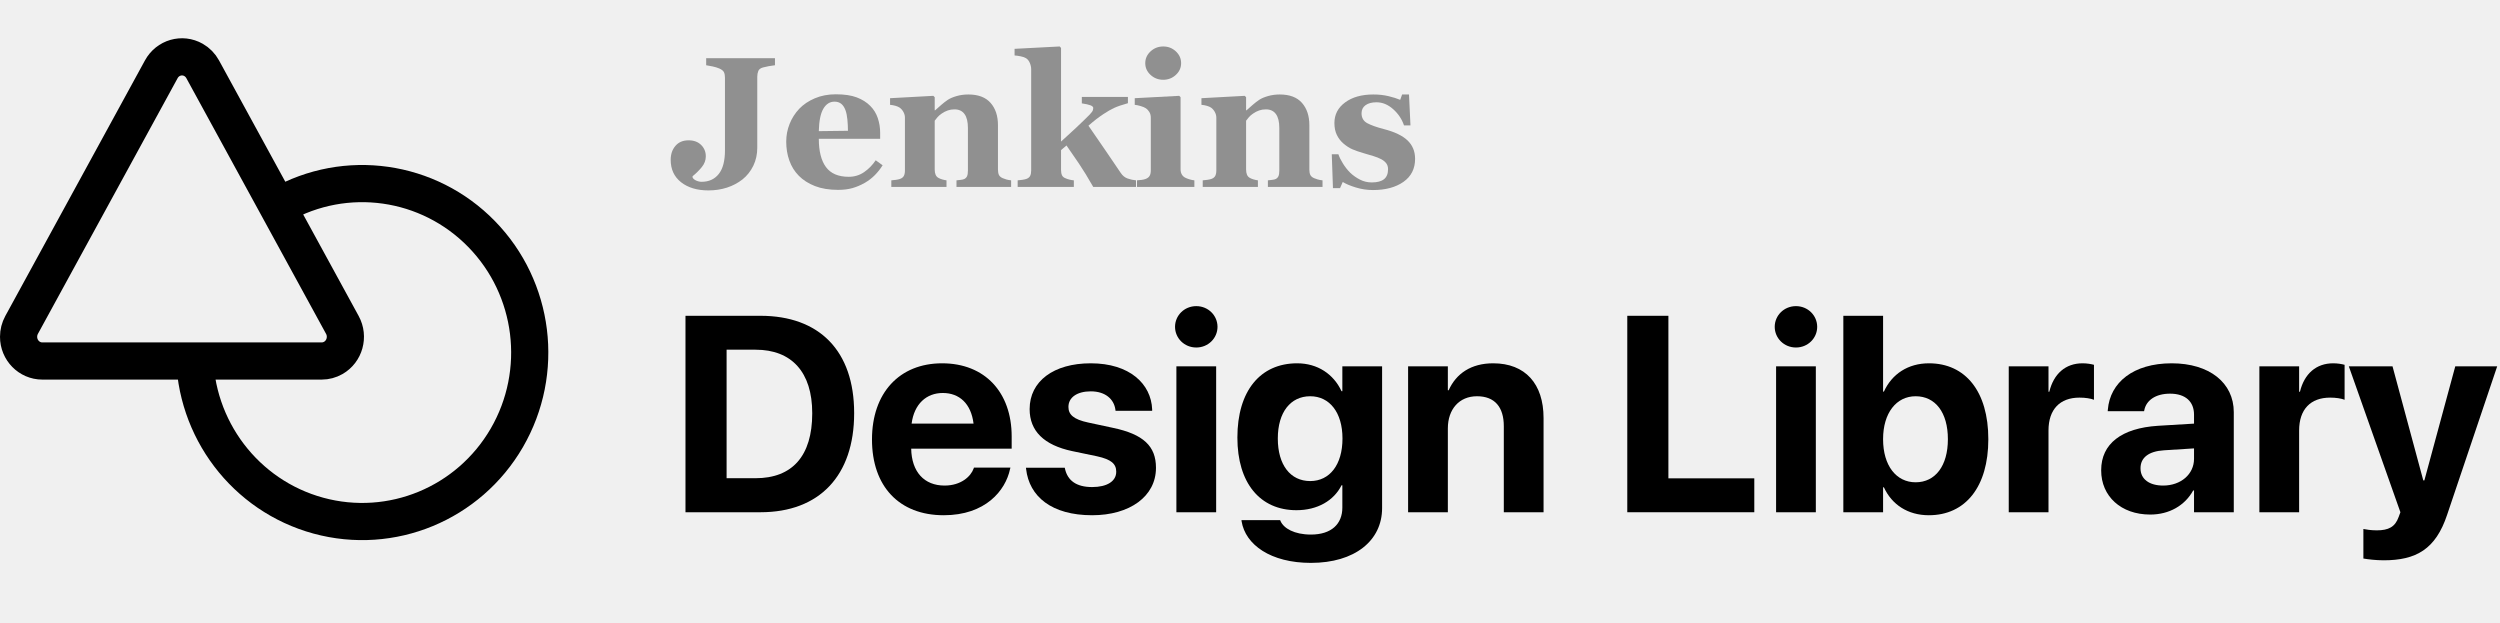
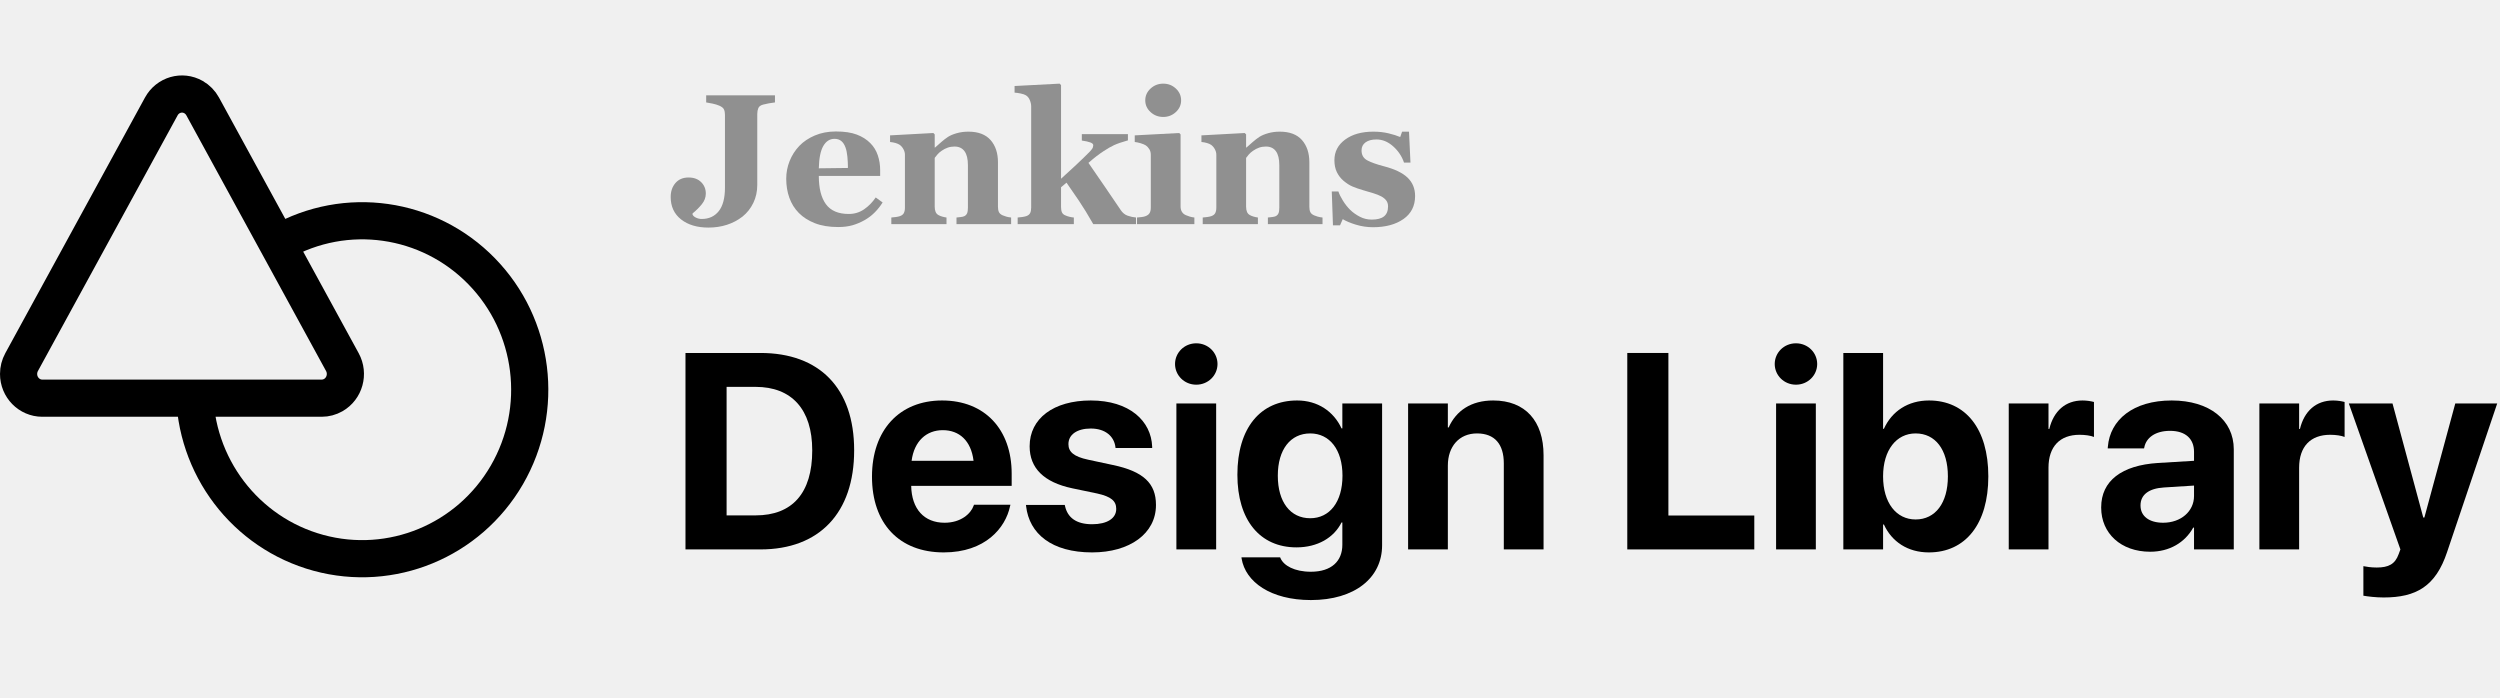
- <svg xmlns="http://www.w3.org/2000/svg" width="269px" height="67px" viewBox="0 0 269 57" version="1.1">
+ <svg xmlns="http://www.w3.org/2000/svg" width="269px" height="75px" viewBox="0 0 269 57" version="1.1">
  <g stroke="none" stroke-width="1" fill="none" fill-rule="evenodd">
    <g transform="translate(2, 0)">
      <g class="text" opacity="0.4" transform="translate(70.16602, 0)" fill="#000000" fill-rule="nonzero">
        <path d="M11.221,2.021 C10.96,2.054 10.739,2.087 10.557,2.119 C10.374,2.152 10.169,2.197 9.941,2.256 C9.674,2.327 9.504,2.454 9.429,2.637 C9.354,2.819 9.316,3.027 9.316,3.262 L9.316,10.898 C9.316,11.602 9.175,12.246 8.892,12.832 C8.608,13.418 8.219,13.91 7.725,14.307 C7.223,14.697 6.663,14.992 6.045,15.19 C5.426,15.389 4.766,15.488 4.062,15.488 C2.845,15.488 1.864,15.195 1.118,14.609 C0.373,14.023 0,13.219 0,12.197 C0,11.592 0.171,11.09 0.513,10.693 C0.854,10.296 1.325,10.098 1.924,10.098 C2.49,10.098 2.941,10.264 3.276,10.596 C3.612,10.928 3.779,11.338 3.779,11.826 C3.779,12.243 3.634,12.629 3.345,12.983 C3.055,13.338 2.725,13.665 2.354,13.965 L2.354,14.092 C2.412,14.222 2.539,14.333 2.734,14.424 C2.93,14.515 3.128,14.561 3.33,14.561 C4.111,14.561 4.725,14.281 5.171,13.721 C5.617,13.161 5.84,12.314 5.84,11.182 L5.84,3.359 C5.84,3.125 5.804,2.93 5.732,2.773 C5.661,2.617 5.488,2.48 5.215,2.363 C5.02,2.279 4.784,2.207 4.507,2.148 C4.23,2.09 4.001,2.048 3.818,2.021 L3.818,1.26 L11.221,1.26 L11.221,2.021 Z" />
        <path d="M22.803,12.783 C22.575,13.154 22.3,13.504 21.978,13.833 C21.655,14.162 21.289,14.443 20.879,14.678 C20.443,14.925 20.002,15.112 19.556,15.239 C19.11,15.366 18.597,15.43 18.018,15.43 C17.054,15.43 16.222,15.293 15.522,15.02 C14.823,14.746 14.245,14.378 13.789,13.916 C13.333,13.454 12.993,12.909 12.769,12.28 C12.544,11.652 12.432,10.97 12.432,10.234 C12.432,9.57 12.554,8.934 12.798,8.325 C13.042,7.716 13.389,7.174 13.838,6.699 C14.281,6.237 14.839,5.863 15.513,5.576 C16.187,5.29 16.94,5.146 17.773,5.146 C18.685,5.146 19.434,5.257 20.02,5.479 C20.605,5.7 21.09,6.006 21.475,6.396 C21.846,6.768 22.116,7.205 22.285,7.71 C22.454,8.215 22.539,8.743 22.539,9.297 L22.539,9.932 L15.938,9.932 C15.938,11.266 16.195,12.282 16.709,12.979 C17.223,13.675 18.04,14.023 19.16,14.023 C19.772,14.023 20.322,13.856 20.811,13.521 C21.299,13.185 21.715,12.76 22.061,12.246 L22.803,12.783 Z M19.072,9.072 C19.072,8.682 19.053,8.281 19.014,7.871 C18.975,7.461 18.906,7.126 18.809,6.865 C18.698,6.559 18.547,6.328 18.354,6.172 C18.162,6.016 17.92,5.938 17.627,5.938 C17.126,5.938 16.725,6.191 16.426,6.699 C16.126,7.207 15.964,8.011 15.938,9.111 L19.072,9.072 Z" />
        <path d="M36.631,15.117 L30.752,15.117 L30.752,14.404 C30.876,14.391 31.025,14.375 31.201,14.355 C31.377,14.336 31.51,14.303 31.602,14.258 C31.738,14.186 31.836,14.082 31.895,13.945 C31.953,13.809 31.982,13.607 31.982,13.34 L31.982,8.77 C31.982,8.105 31.86,7.606 31.616,7.271 C31.372,6.935 31.012,6.768 30.537,6.768 C30.277,6.768 30.034,6.807 29.81,6.885 C29.585,6.963 29.365,7.077 29.15,7.227 C28.962,7.357 28.81,7.49 28.696,7.627 C28.582,7.764 28.486,7.884 28.408,7.988 L28.408,13.232 C28.408,13.46 28.441,13.651 28.506,13.804 C28.571,13.957 28.678,14.072 28.828,14.15 C28.932,14.209 29.062,14.261 29.219,14.307 C29.375,14.352 29.528,14.385 29.678,14.404 L29.678,15.117 L23.74,15.117 L23.74,14.404 C23.903,14.391 24.067,14.373 24.233,14.351 C24.399,14.328 24.541,14.297 24.658,14.258 C24.867,14.186 25.01,14.076 25.088,13.926 C25.166,13.776 25.205,13.581 25.205,13.34 L25.205,7.656 C25.205,7.454 25.153,7.256 25.049,7.061 C24.945,6.865 24.808,6.706 24.639,6.582 C24.521,6.504 24.373,6.439 24.194,6.387 C24.015,6.335 23.818,6.299 23.604,6.279 L23.604,5.566 L28.262,5.312 L28.408,5.459 L28.408,6.875 L28.447,6.875 C28.63,6.712 28.851,6.517 29.111,6.289 C29.372,6.061 29.613,5.876 29.834,5.732 C30.075,5.576 30.391,5.443 30.781,5.332 C31.172,5.221 31.589,5.166 32.031,5.166 C33.092,5.166 33.888,5.467 34.419,6.069 C34.95,6.672 35.215,7.471 35.215,8.467 L35.215,13.252 C35.215,13.493 35.251,13.685 35.322,13.828 C35.394,13.971 35.527,14.085 35.723,14.17 C35.827,14.215 35.955,14.261 36.108,14.307 C36.261,14.352 36.436,14.385 36.631,14.404 L36.631,15.117 Z" />
        <path d="M50.068,15.117 L45.469,15.117 C44.902,14.121 44.385,13.276 43.916,12.583 C43.447,11.89 43.005,11.247 42.588,10.654 L42.002,11.152 L42.002,13.281 C42.002,13.516 42.036,13.708 42.104,13.857 C42.173,14.007 42.305,14.118 42.5,14.189 C42.617,14.242 42.754,14.287 42.91,14.326 C43.066,14.365 43.223,14.391 43.379,14.404 L43.379,15.117 L37.334,15.117 L37.334,14.404 C37.497,14.391 37.66,14.373 37.822,14.351 C37.985,14.328 38.128,14.297 38.252,14.258 C38.46,14.186 38.602,14.076 38.677,13.926 C38.752,13.776 38.789,13.581 38.789,13.34 L38.789,2.451 C38.789,2.236 38.742,2.013 38.647,1.782 C38.553,1.551 38.415,1.377 38.232,1.26 C38.109,1.182 37.923,1.117 37.676,1.064 C37.428,1.012 37.204,0.98 37.002,0.967 L37.002,0.254 L41.855,0 L42.002,0.156 L42.002,10.234 C42.484,9.805 43.026,9.307 43.628,8.74 C44.23,8.174 44.714,7.705 45.078,7.334 C45.293,7.113 45.412,6.945 45.435,6.831 C45.457,6.717 45.469,6.647 45.469,6.621 C45.469,6.504 45.366,6.406 45.161,6.328 C44.956,6.25 44.648,6.182 44.238,6.123 L44.238,5.43 L49.199,5.43 L49.199,6.104 C48.548,6.286 48.052,6.457 47.71,6.616 C47.368,6.776 46.995,6.989 46.592,7.256 C46.325,7.432 46.066,7.616 45.815,7.808 C45.565,8 45.277,8.239 44.951,8.525 C45.589,9.45 46.178,10.306 46.719,11.094 C47.259,11.882 47.826,12.715 48.418,13.594 C48.62,13.9 48.87,14.105 49.17,14.209 C49.469,14.313 49.769,14.378 50.068,14.404 L50.068,15.117 Z" />
        <path d="M56.348,15.117 L50.176,15.117 L50.176,14.404 C50.345,14.391 50.511,14.375 50.674,14.355 C50.837,14.336 50.977,14.303 51.094,14.258 C51.302,14.18 51.449,14.067 51.533,13.921 C51.618,13.774 51.66,13.581 51.66,13.34 L51.66,7.656 C51.66,7.428 51.608,7.228 51.504,7.056 C51.4,6.883 51.27,6.745 51.113,6.641 C50.996,6.562 50.819,6.488 50.581,6.416 C50.343,6.344 50.127,6.299 49.932,6.279 L49.932,5.566 L54.717,5.312 L54.863,5.459 L54.863,13.213 C54.863,13.441 54.912,13.634 55.01,13.794 C55.107,13.953 55.247,14.072 55.43,14.15 C55.56,14.209 55.703,14.261 55.859,14.307 C56.016,14.352 56.178,14.385 56.348,14.404 L56.348,15.117 Z M54.922,1.797 C54.922,2.292 54.731,2.713 54.351,3.062 C53.97,3.41 53.519,3.584 52.998,3.584 C52.471,3.584 52.017,3.41 51.636,3.062 C51.255,2.713 51.064,2.292 51.064,1.797 C51.064,1.302 51.255,0.879 51.636,0.527 C52.017,0.176 52.471,0 52.998,0 C53.525,0 53.978,0.176 54.355,0.527 C54.733,0.879 54.922,1.302 54.922,1.797 Z" />
        <path d="M70.137,15.117 L64.258,15.117 L64.258,14.404 C64.382,14.391 64.531,14.375 64.707,14.355 C64.883,14.336 65.016,14.303 65.107,14.258 C65.244,14.186 65.342,14.082 65.4,13.945 C65.459,13.809 65.488,13.607 65.488,13.34 L65.488,8.77 C65.488,8.105 65.366,7.606 65.122,7.271 C64.878,6.935 64.518,6.768 64.043,6.768 C63.783,6.768 63.54,6.807 63.315,6.885 C63.091,6.963 62.871,7.077 62.656,7.227 C62.467,7.357 62.316,7.49 62.202,7.627 C62.088,7.764 61.992,7.884 61.914,7.988 L61.914,13.232 C61.914,13.46 61.947,13.651 62.012,13.804 C62.077,13.957 62.184,14.072 62.334,14.15 C62.438,14.209 62.568,14.261 62.725,14.307 C62.881,14.352 63.034,14.385 63.184,14.404 L63.184,15.117 L57.246,15.117 L57.246,14.404 C57.409,14.391 57.573,14.373 57.739,14.351 C57.905,14.328 58.047,14.297 58.164,14.258 C58.372,14.186 58.516,14.076 58.594,13.926 C58.672,13.776 58.711,13.581 58.711,13.34 L58.711,7.656 C58.711,7.454 58.659,7.256 58.555,7.061 C58.451,6.865 58.314,6.706 58.145,6.582 C58.027,6.504 57.879,6.439 57.7,6.387 C57.521,6.335 57.324,6.299 57.109,6.279 L57.109,5.566 L61.768,5.312 L61.914,5.459 L61.914,6.875 L61.953,6.875 C62.135,6.712 62.357,6.517 62.617,6.289 C62.878,6.061 63.118,5.876 63.34,5.732 C63.581,5.576 63.896,5.443 64.287,5.332 C64.678,5.221 65.094,5.166 65.537,5.166 C66.598,5.166 67.394,5.467 67.925,6.069 C68.455,6.672 68.721,7.471 68.721,8.467 L68.721,13.252 C68.721,13.493 68.757,13.685 68.828,13.828 C68.9,13.971 69.033,14.085 69.229,14.17 C69.333,14.215 69.461,14.261 69.614,14.307 C69.767,14.352 69.941,14.385 70.137,14.404 L70.137,15.117 Z" />
        <path d="M75.566,15.449 C74.935,15.449 74.318,15.356 73.716,15.171 C73.114,14.985 72.646,14.788 72.314,14.58 L72.021,15.244 L71.26,15.244 L71.133,11.602 L71.846,11.602 C71.943,11.895 72.106,12.225 72.334,12.593 C72.562,12.961 72.822,13.291 73.115,13.584 C73.421,13.877 73.771,14.124 74.165,14.326 C74.559,14.528 74.98,14.629 75.43,14.629 C76.022,14.629 76.463,14.513 76.753,14.282 C77.043,14.051 77.188,13.695 77.188,13.213 C77.188,12.952 77.122,12.738 76.992,12.568 C76.862,12.399 76.683,12.253 76.455,12.129 C76.201,11.999 75.923,11.888 75.62,11.797 C75.317,11.706 74.945,11.595 74.502,11.465 C74.059,11.335 73.68,11.203 73.364,11.069 C73.049,10.936 72.721,10.726 72.383,10.439 C72.09,10.186 71.855,9.88 71.68,9.521 C71.504,9.163 71.416,8.737 71.416,8.242 C71.416,7.324 71.802,6.582 72.573,6.016 C73.345,5.449 74.355,5.166 75.605,5.166 C76.198,5.166 76.743,5.226 77.241,5.347 C77.739,5.467 78.158,5.599 78.496,5.742 L78.701,5.166 L79.443,5.166 L79.6,8.496 L78.906,8.496 C78.678,7.819 78.288,7.235 77.734,6.743 C77.181,6.252 76.585,6.006 75.947,6.006 C75.446,6.006 75.052,6.11 74.766,6.318 C74.479,6.527 74.336,6.816 74.336,7.188 C74.336,7.682 74.546,8.04 74.966,8.262 C75.386,8.483 75.973,8.691 76.729,8.887 C77.894,9.186 78.747,9.595 79.287,10.112 C79.827,10.63 80.098,11.289 80.098,12.09 C80.098,13.158 79.679,13.984 78.843,14.57 C78.006,15.156 76.914,15.449 75.566,15.449 Z" />
      </g>
      <g class="text" transform="translate(71.75781, 27.93945)" fill="#000000" fill-rule="nonzero">
        <path d="M0,22.178 L8.071,22.178 C14.414,22.178 18.149,18.237 18.149,11.528 L18.149,11.499 C18.149,4.805 14.399,1.04 8.071,1.04 L0,1.04 L0,22.178 Z M4.424,18.516 L4.424,4.688 L7.544,4.688 C11.426,4.688 13.638,7.104 13.638,11.514 L13.638,11.543 C13.638,16.113 11.499,18.516 7.544,18.516 L4.424,18.516 Z" />
        <path d="M27.788,22.5 C32.271,22.5 34.438,19.849 34.922,17.534 L34.966,17.373 L31.04,17.373 L31.011,17.461 C30.703,18.34 29.634,19.307 27.876,19.307 C25.693,19.307 24.331,17.842 24.287,15.337 L35.098,15.337 L35.098,14.019 C35.098,9.272 32.212,6.152 27.612,6.152 C23.013,6.152 20.068,9.346 20.068,14.341 L20.068,14.355 C20.068,19.38 22.983,22.5 27.788,22.5 Z M27.686,9.346 C29.458,9.346 30.732,10.474 30.996,12.642 L24.331,12.642 C24.609,10.518 25.928,9.346 27.686,9.346 Z" />
        <path d="M43.755,22.5 C47.798,22.5 50.625,20.479 50.625,17.402 L50.625,17.388 C50.625,15.073 49.277,13.784 45.996,13.096 L43.33,12.524 C41.748,12.188 41.206,11.66 41.206,10.854 L41.206,10.84 C41.206,9.829 42.129,9.17 43.608,9.17 C45.19,9.17 46.113,10.02 46.26,11.147 L46.274,11.265 L50.215,11.265 L50.215,11.118 C50.112,8.364 47.783,6.152 43.608,6.152 C39.609,6.152 37.031,8.086 37.031,11.074 L37.031,11.089 C37.031,13.433 38.569,14.956 41.616,15.601 L44.282,16.157 C45.82,16.494 46.348,16.978 46.348,17.812 L46.348,17.827 C46.348,18.838 45.366,19.468 43.755,19.468 C42.041,19.468 41.118,18.75 40.84,17.52 L40.811,17.388 L36.636,17.388 L36.65,17.52 C36.987,20.493 39.404,22.5 43.755,22.5 Z" />
        <path d="M54.961,4.453 C56.25,4.453 57.246,3.442 57.246,2.227 C57.246,1.011 56.25,0 54.961,0 C53.672,0 52.676,1.011 52.676,2.227 C52.676,3.442 53.672,4.453 54.961,4.453 Z M52.822,22.178 L57.1,22.178 L57.1,6.475 L52.822,6.475 L52.822,22.178 Z" />
        <path d="M67.295,27.627 C72.012,27.627 74.956,25.239 74.956,21.738 L74.956,6.475 L70.679,6.475 L70.679,9.155 L70.591,9.155 C69.741,7.324 68.027,6.152 65.815,6.152 C61.846,6.152 59.385,9.126 59.385,14.136 L59.385,14.15 C59.385,19.028 61.816,21.958 65.742,21.958 C68.013,21.958 69.771,20.918 70.591,19.277 L70.679,19.277 L70.679,21.68 C70.679,23.438 69.507,24.58 67.295,24.58 C65.508,24.58 64.365,23.906 64.028,23.13 L63.984,23.027 L59.824,23.027 L59.839,23.159 C60.249,25.679 62.974,27.627 67.295,27.627 Z M67.222,18.823 C65.083,18.823 63.735,17.08 63.735,14.253 L63.735,14.238 C63.735,11.426 65.098,9.697 67.222,9.697 C69.302,9.697 70.693,11.44 70.693,14.238 L70.693,14.253 C70.693,17.065 69.316,18.823 67.222,18.823 Z" />
        <path d="M77.754,22.178 L82.031,22.178 L82.031,13.154 C82.031,11.104 83.247,9.697 85.166,9.697 C87.085,9.697 88.052,10.869 88.052,12.92 L88.052,22.178 L92.329,22.178 L92.329,12.041 C92.329,8.364 90.366,6.152 86.909,6.152 C84.536,6.152 82.925,7.251 82.119,9.053 L82.031,9.053 L82.031,6.475 L77.754,6.475 L77.754,22.178 Z" />
        <polygon points="101.338 22.178 115.005 22.178 115.005 18.53 105.762 18.53 105.762 1.04 101.338 1.04" />
        <path d="M119.487,4.453 C120.776,4.453 121.772,3.442 121.772,2.227 C121.772,1.011 120.776,0 119.487,0 C118.198,0 117.202,1.011 117.202,2.227 C117.202,3.442 118.198,4.453 119.487,4.453 Z M117.349,22.178 L121.626,22.178 L121.626,6.475 L117.349,6.475 L117.349,22.178 Z" />
        <path d="M133.784,22.5 C137.739,22.5 140.186,19.424 140.186,14.326 L140.186,14.312 C140.186,9.199 137.739,6.152 133.799,6.152 C131.558,6.152 129.814,7.295 128.95,9.199 L128.862,9.199 L128.862,1.04 L124.585,1.04 L124.585,22.178 L128.862,22.178 L128.862,19.497 L128.95,19.497 C129.8,21.357 131.528,22.5 133.784,22.5 Z M132.363,18.955 C130.283,18.955 128.862,17.168 128.862,14.326 L128.862,14.312 C128.862,11.484 130.298,9.697 132.363,9.697 C134.487,9.697 135.835,11.44 135.835,14.312 L135.835,14.326 C135.835,17.183 134.487,18.955 132.363,18.955 Z" />
        <path d="M142.383,22.178 L146.66,22.178 L146.66,13.389 C146.66,11.104 147.891,9.844 150,9.844 C150.615,9.844 151.201,9.932 151.553,10.078 L151.553,6.313 C151.23,6.226 150.791,6.152 150.322,6.152 C148.491,6.152 147.217,7.28 146.748,9.214 L146.66,9.214 L146.66,6.475 L142.383,6.475 L142.383,22.178 Z" />
        <path d="M157.603,22.427 C159.668,22.427 161.338,21.445 162.231,19.834 L162.319,19.834 L162.319,22.178 L166.597,22.178 L166.597,11.411 C166.597,8.247 163.975,6.152 159.917,6.152 C155.771,6.152 153.281,8.232 153.047,11.133 L153.032,11.309 L156.943,11.309 L156.973,11.177 C157.178,10.166 158.145,9.419 159.741,9.419 C161.411,9.419 162.319,10.283 162.319,11.675 L162.319,12.642 L158.438,12.876 C154.541,13.125 152.329,14.795 152.329,17.651 L152.329,17.681 C152.329,20.449 154.453,22.427 157.603,22.427 Z M156.562,17.461 L156.562,17.432 C156.562,16.318 157.427,15.615 159.082,15.513 L162.319,15.308 L162.319,16.436 C162.319,18.076 160.913,19.307 158.994,19.307 C157.515,19.307 156.562,18.618 156.562,17.461 Z" />
        <path d="M169.351,22.178 L173.628,22.178 L173.628,13.389 C173.628,11.104 174.858,9.844 176.968,9.844 C177.583,9.844 178.169,9.932 178.521,10.078 L178.521,6.313 C178.198,6.226 177.759,6.152 177.29,6.152 C175.459,6.152 174.185,7.28 173.716,9.214 L173.628,9.214 L173.628,6.475 L169.351,6.475 L169.351,22.178 Z" />
        <path d="M182.725,27.349 C186.211,27.349 188.32,26.162 189.551,22.456 L194.941,6.475 L190.43,6.475 L187.104,18.75 L186.987,18.75 L183.677,6.475 L178.975,6.475 L184.526,22.178 L184.336,22.69 C183.955,23.76 183.252,24.126 181.978,24.126 C181.348,24.126 180.85,24.038 180.542,23.979 L180.542,27.158 C181.04,27.246 181.89,27.349 182.725,27.349 Z" />
      </g>
      <path class="figures" d="M32.614,33.844 L2.55,33.844 C1.142,33.844 0,32.677 0,31.237 C0,30.791 0.112,30.353 0.324,29.965 L15.356,2.453 C16.043,1.196 17.596,0.746 18.826,1.449 C19.237,1.684 19.577,2.032 19.807,2.453 L34.84,29.965 C35.526,31.222 35.087,32.811 33.858,33.513 C33.477,33.73 33.049,33.844 32.614,33.844 Z M28.116,17.095 C35.211,13.065 44.105,14.329 49.818,20.181 C55.531,26.032 56.645,35.017 52.537,42.107 C48.429,49.196 40.117,52.629 32.257,50.484 C24.396,48.34 18.936,41.149 18.934,32.939" stroke="#000000" stroke-width="4" />
    </g>
    <style>
            @media (prefers-color-scheme: dark) {
                .figures {
                    stroke: #ffffff;
                }
                .text {
                    fill: #ffffff;
                }
            }
        </style>
  </g>
</svg>
